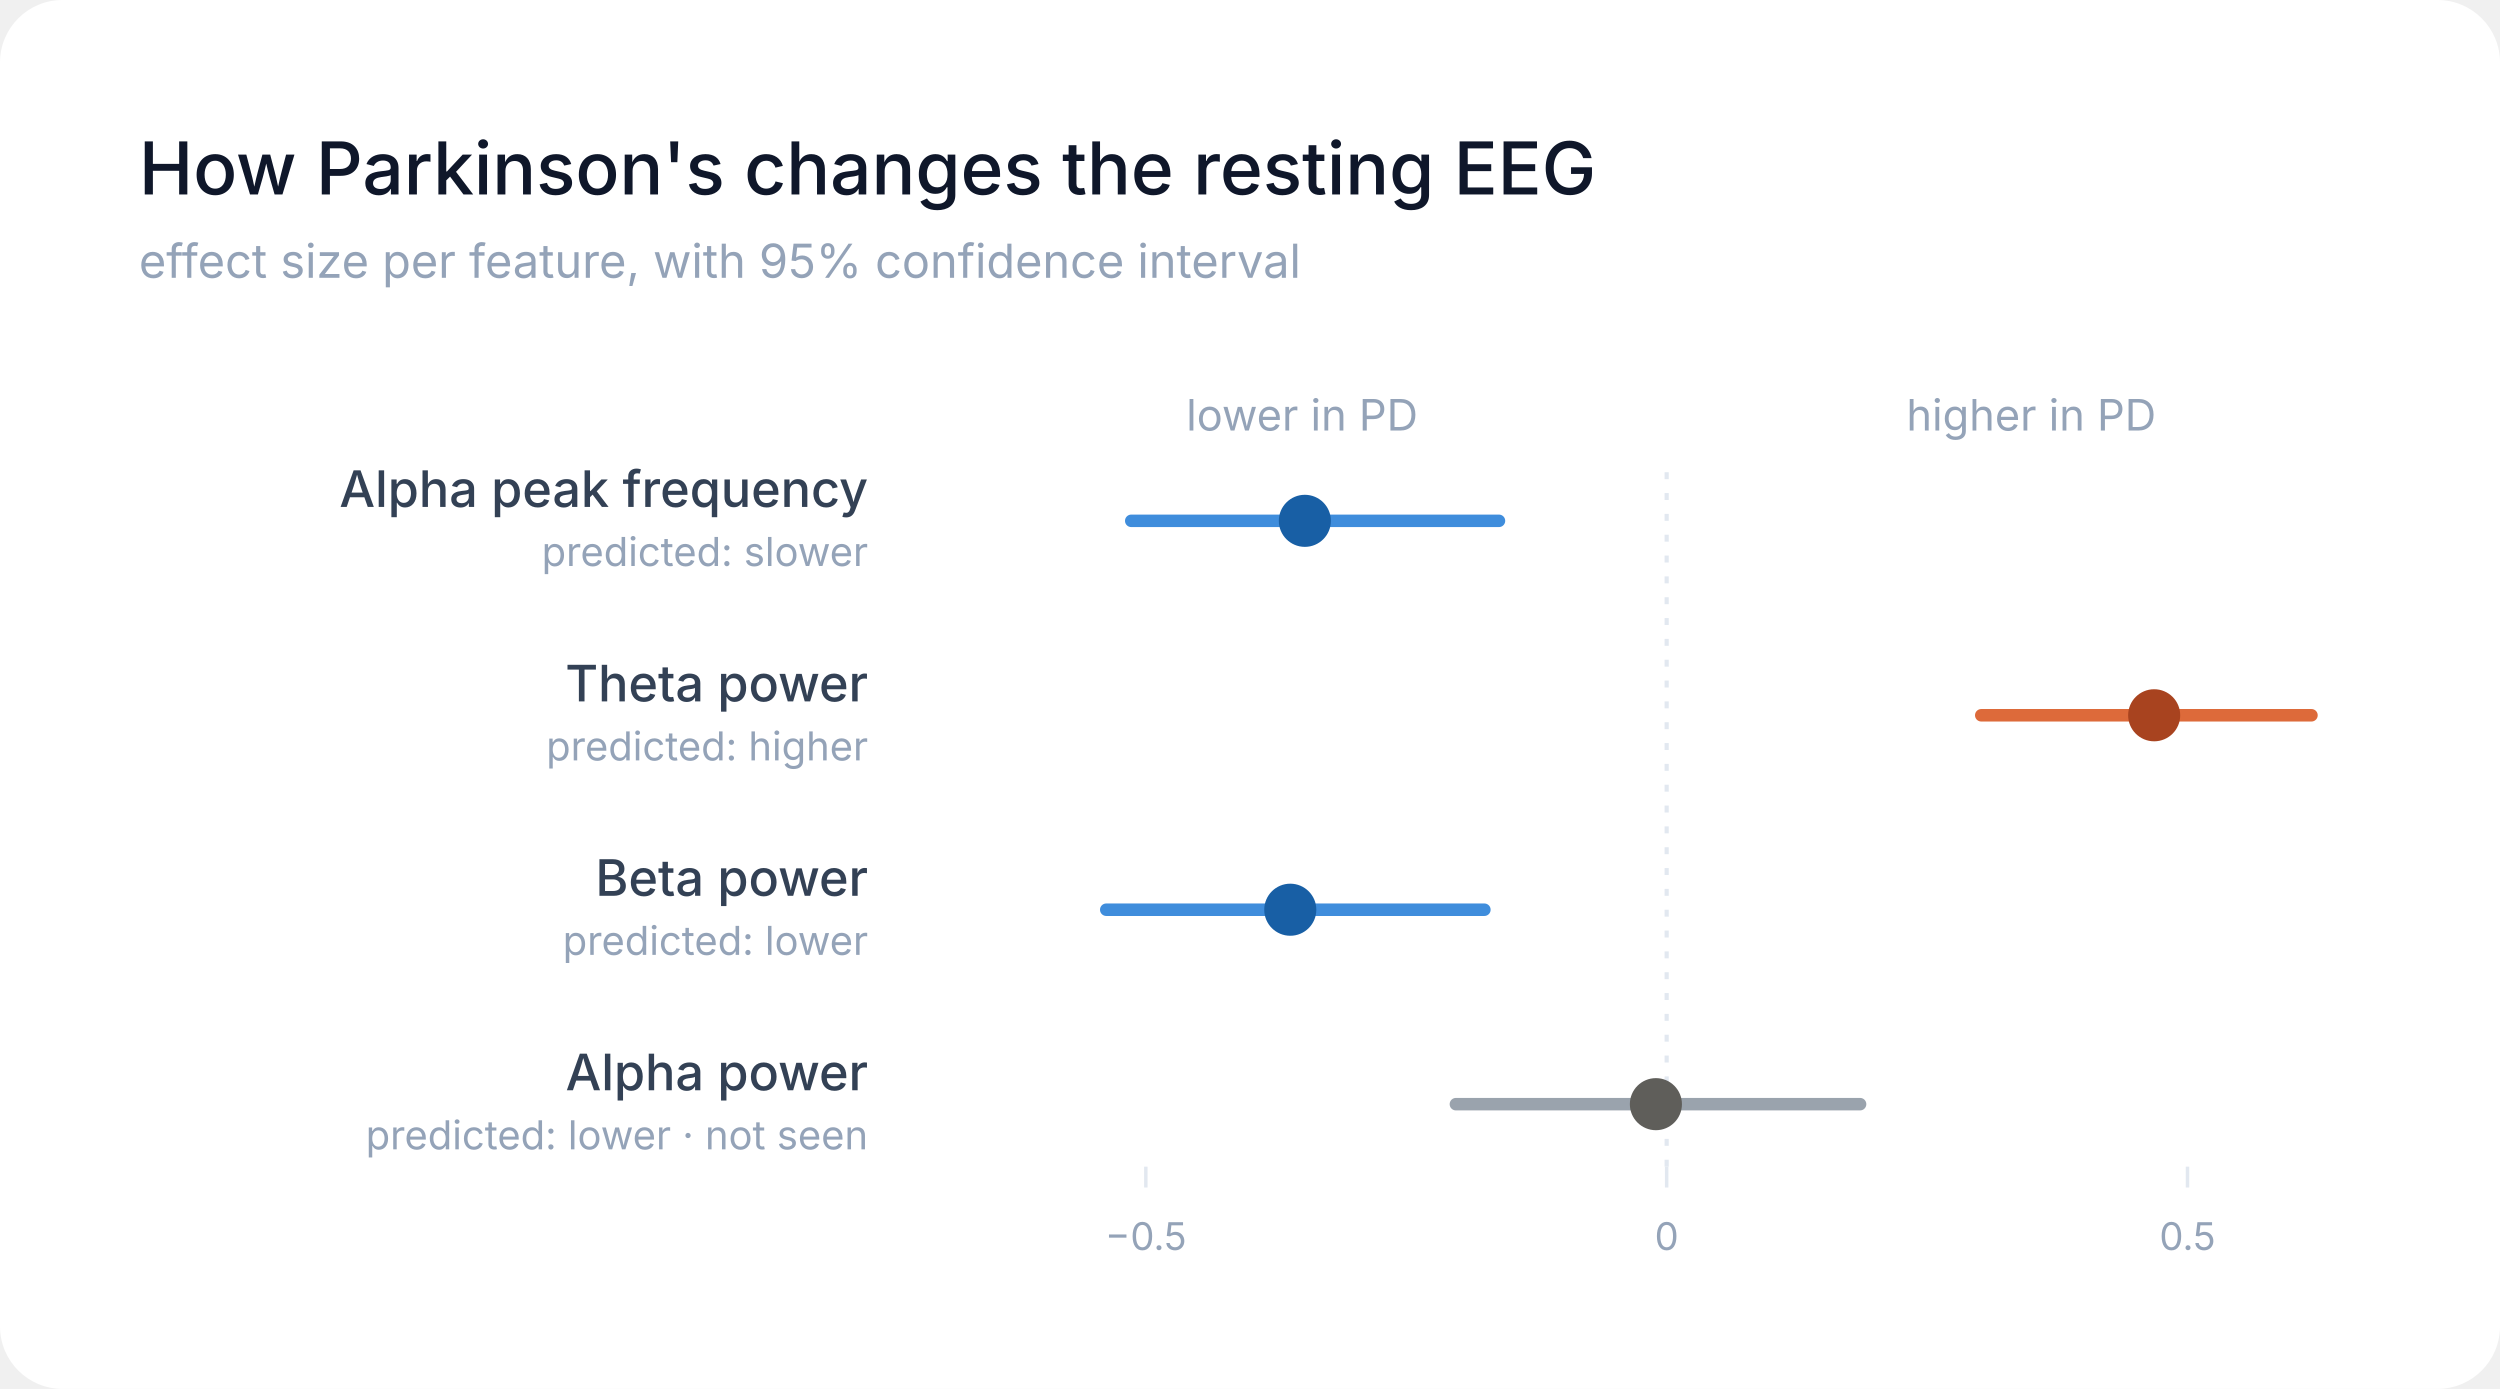
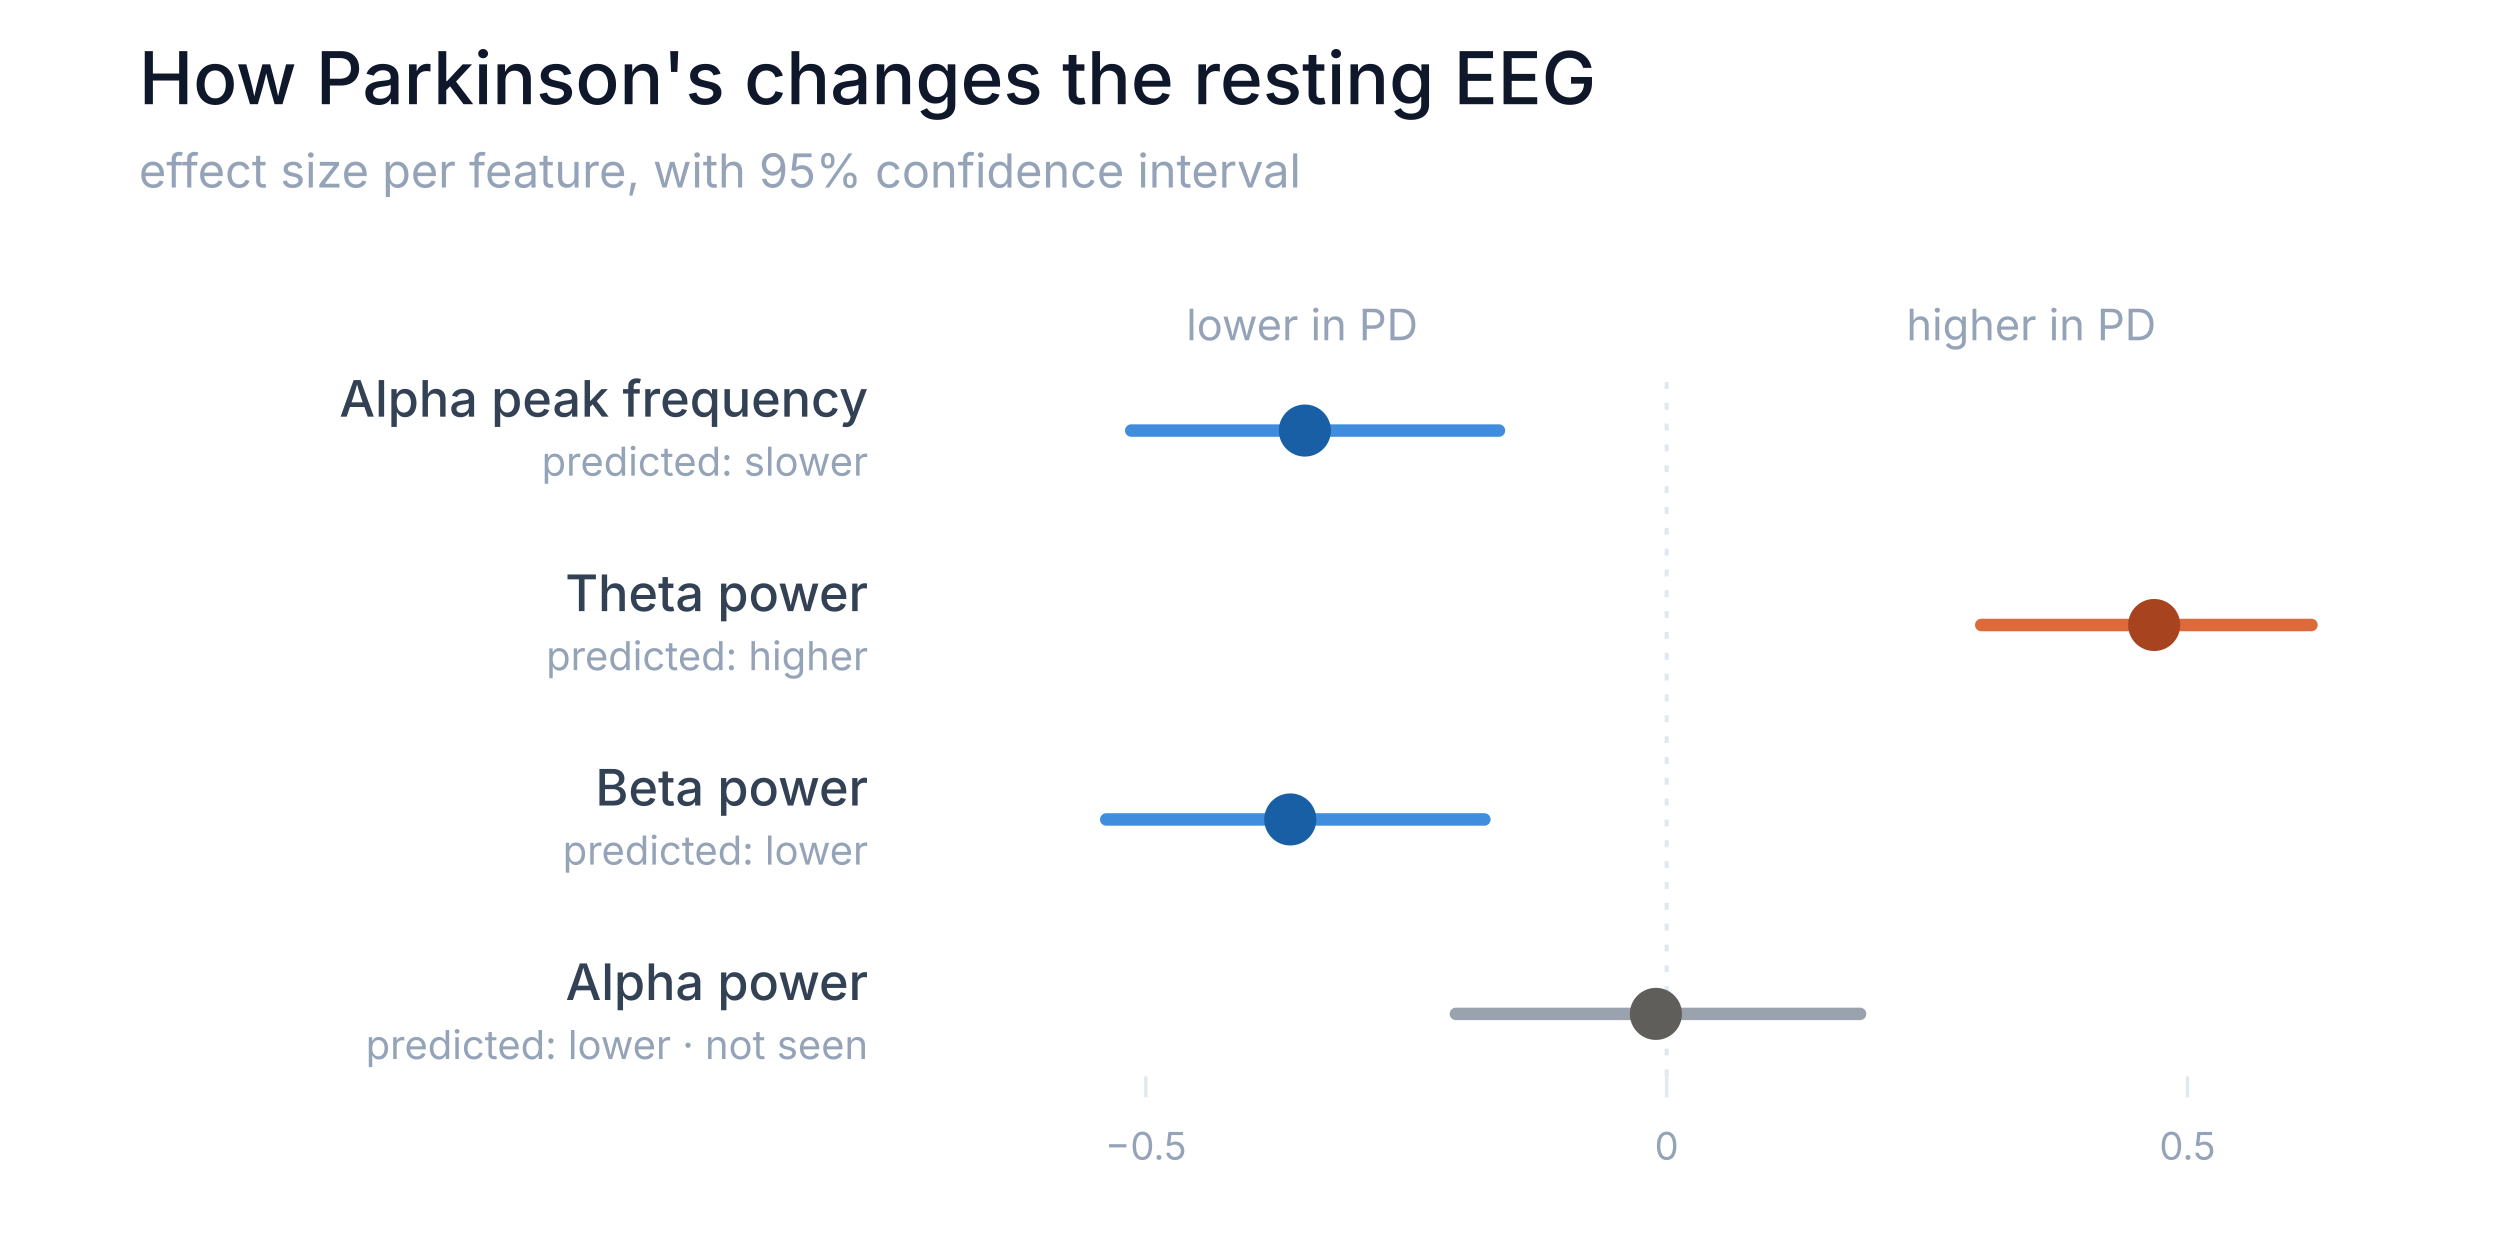
- <svg xmlns="http://www.w3.org/2000/svg" viewBox="0 0 720 400" font-family="-apple-system, BlinkMacSystemFont, 'Segoe UI', 'Inter', Helvetica, Arial, sans-serif">
+ <svg xmlns="http://www.w3.org/2000/svg" viewBox="0 26 720 356" font-family="-apple-system, BlinkMacSystemFont, 'Segoe UI', 'Inter', Helvetica, Arial, sans-serif">
  <rect x="0" y="0" width="720" height="400" rx="18" fill="#ffffff" />
  <text x="40" y="56" fill="#0f172a" font-size="21" font-weight="500" text-anchor="start">How Parkinson's changes the resting EEG</text>
  <text x="40" y="80" fill="#94a3b8" font-size="13.5" font-weight="400" text-anchor="start">effect size per feature, with 95% confidence interval</text>
  <text x="375" y="124" fill="#94a3b8" font-size="12.5" font-weight="400" text-anchor="middle">lower in PD</text>
  <text x="585" y="124" fill="#94a3b8" font-size="12.5" font-weight="400" text-anchor="middle">higher in PD</text>
  <line x1="480" y1="136" x2="480" y2="336" stroke="#e2e8f0" stroke-width="1.2" stroke-dasharray="2 4" />
  <line x1="325.8" y1="150" x2="431.7" y2="150" stroke="#3f8ddc" stroke-width="3.6" stroke-linecap="round" />
  <circle cx="375.8" cy="150" r="7.5" fill="#185FA5" />
  <text x="250" y="146" fill="#334155" font-size="14.5" font-weight="500" text-anchor="end">Alpha peak frequency</text>
  <text x="250" y="163" fill="#94a3b8" font-size="11.5" font-weight="400" text-anchor="end">predicted: slower</text>
  <line x1="570.6" y1="206" x2="665.7" y2="206" stroke="#dd6a3a" stroke-width="3.6" stroke-linecap="round" />
  <circle cx="620.4" cy="206" r="7.5" fill="#a8431f" />
  <text x="250" y="202" fill="#334155" font-size="14.5" font-weight="500" text-anchor="end">Theta power</text>
  <text x="250" y="219" fill="#94a3b8" font-size="11.5" font-weight="400" text-anchor="end">predicted: higher</text>
  <line x1="318.6" y1="262" x2="427.5" y2="262" stroke="#3f8ddc" stroke-width="3.6" stroke-linecap="round" />
  <circle cx="371.6" cy="262" r="7.5" fill="#185FA5" />
  <text x="250" y="258" fill="#334155" font-size="14.5" font-weight="500" text-anchor="end">Beta power</text>
  <text x="250" y="275" fill="#94a3b8" font-size="11.5" font-weight="400" text-anchor="end">predicted: lower</text>
  <line x1="419.3" y1="318" x2="535.7" y2="318" stroke="#9aa3ad" stroke-width="3.6" stroke-linecap="round" />
  <circle cx="476.9" cy="318" r="7.5" fill="#5f5e5a" />
  <text x="250" y="314" fill="#334155" font-size="14.5" font-weight="500" text-anchor="end">Alpha power</text>
  <text x="250" y="331" fill="#94a3b8" font-size="11.5" font-weight="400" text-anchor="end">predicted: lower · not seen</text>
  <line x1="330.0" y1="336" x2="330.0" y2="342" stroke="#e2e8f0" />
  <text x="330.0" y="360" fill="#94a3b8" font-size="11" font-weight="400" text-anchor="middle">−0.5</text>
  <line x1="480.0" y1="336" x2="480.0" y2="342" stroke="#e2e8f0" />
  <text x="480" y="360" fill="#94a3b8" font-size="11" font-weight="400" text-anchor="middle">0</text>
  <line x1="630.0" y1="336" x2="630.0" y2="342" stroke="#e2e8f0" />
  <text x="630.0" y="360" fill="#94a3b8" font-size="11" font-weight="400" text-anchor="middle">0.5</text>
</svg>
